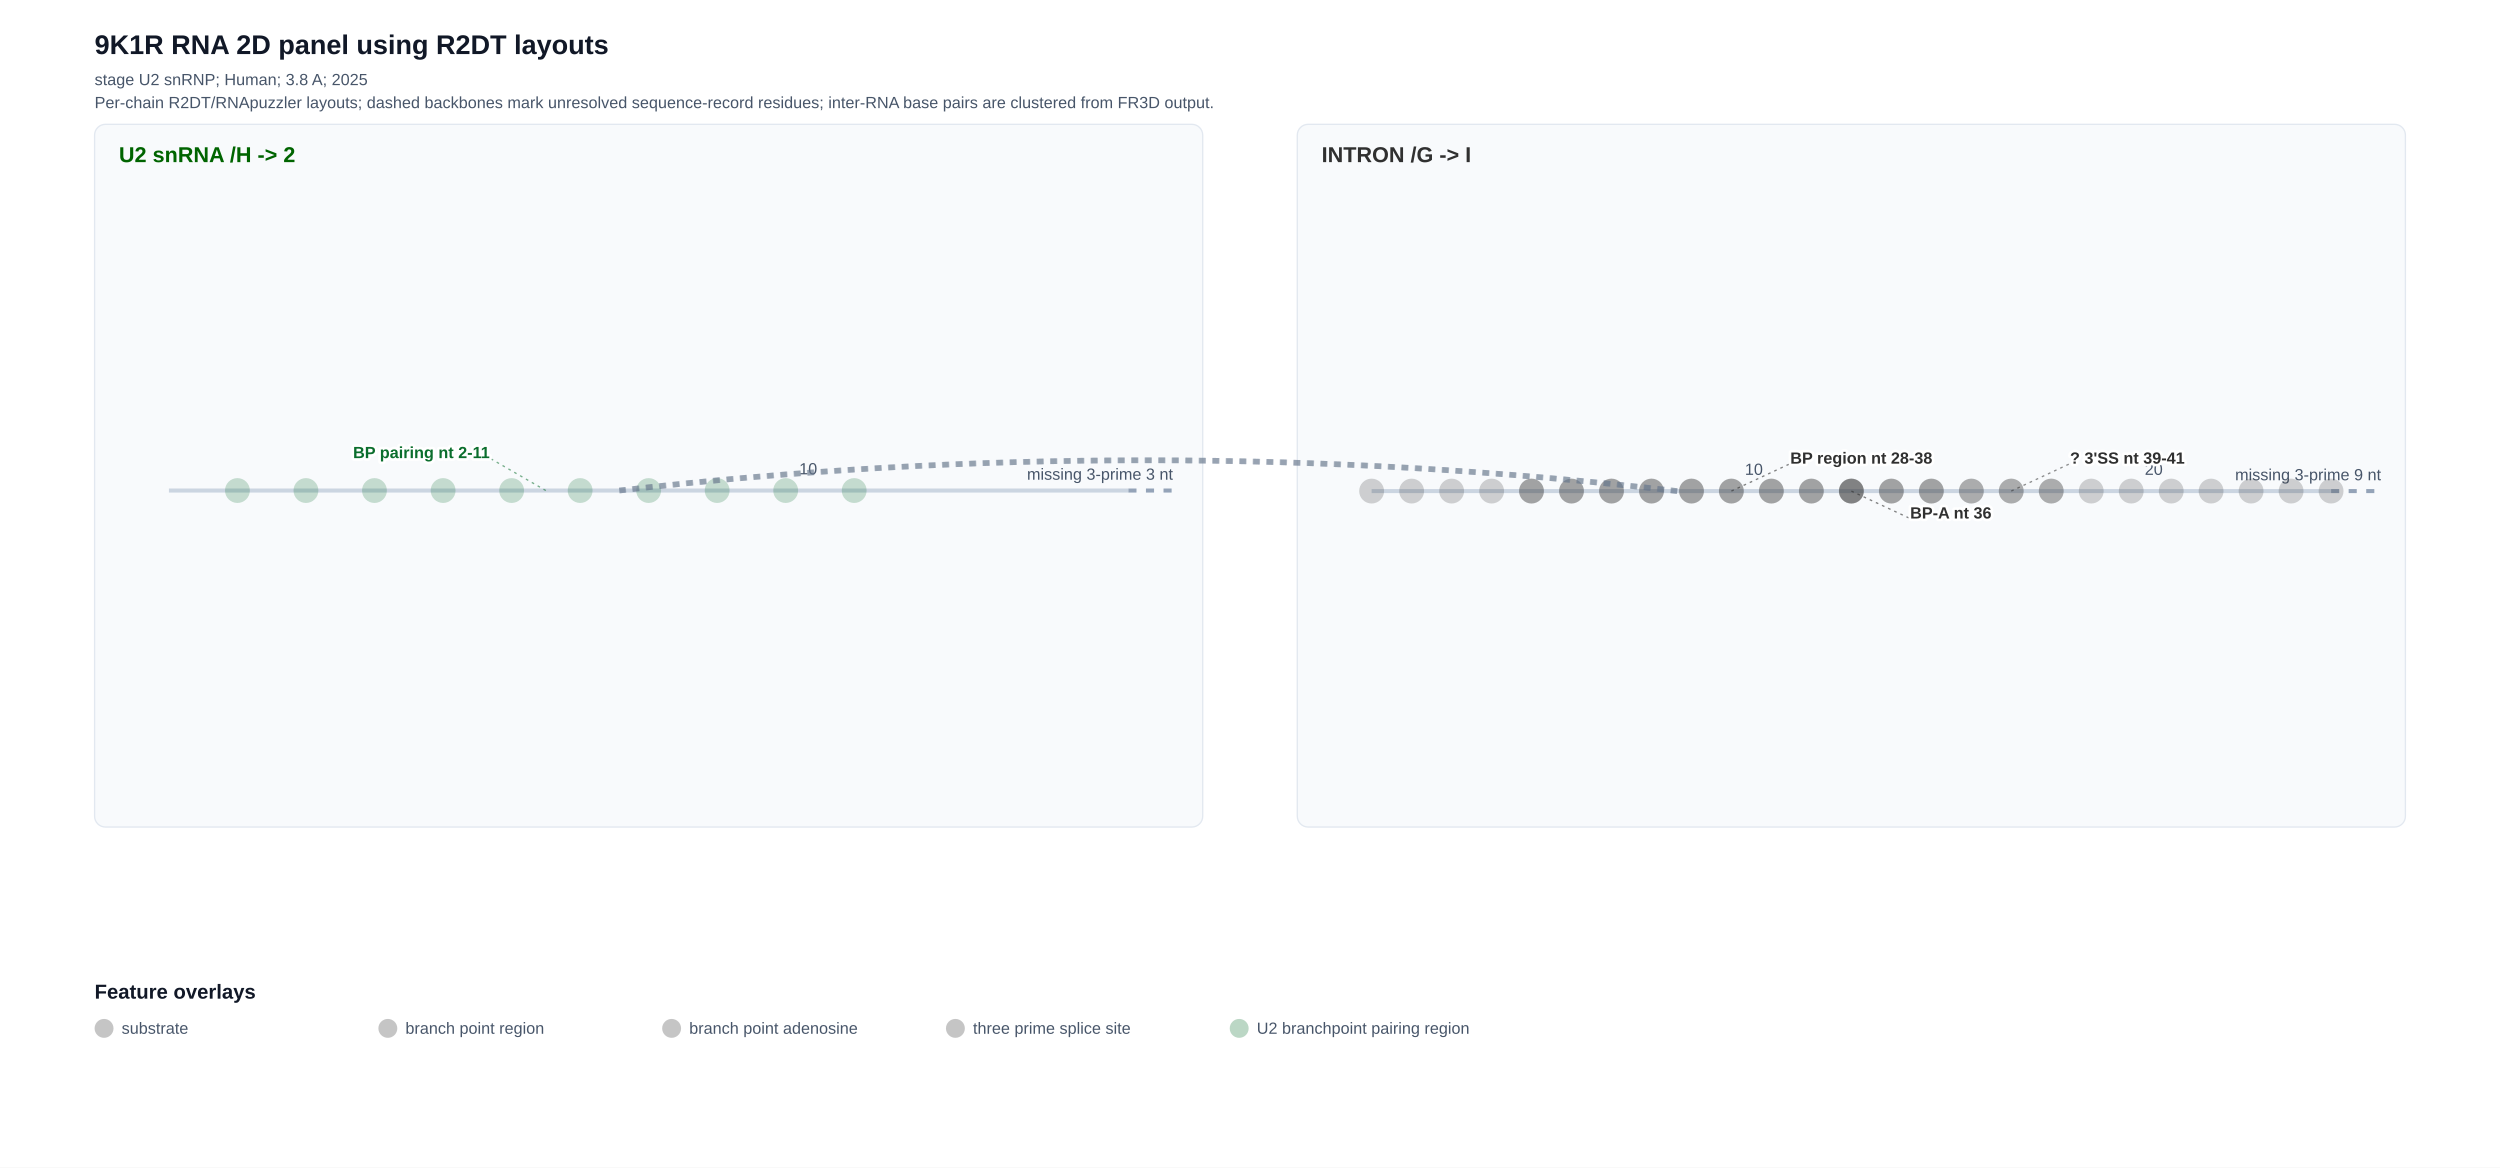
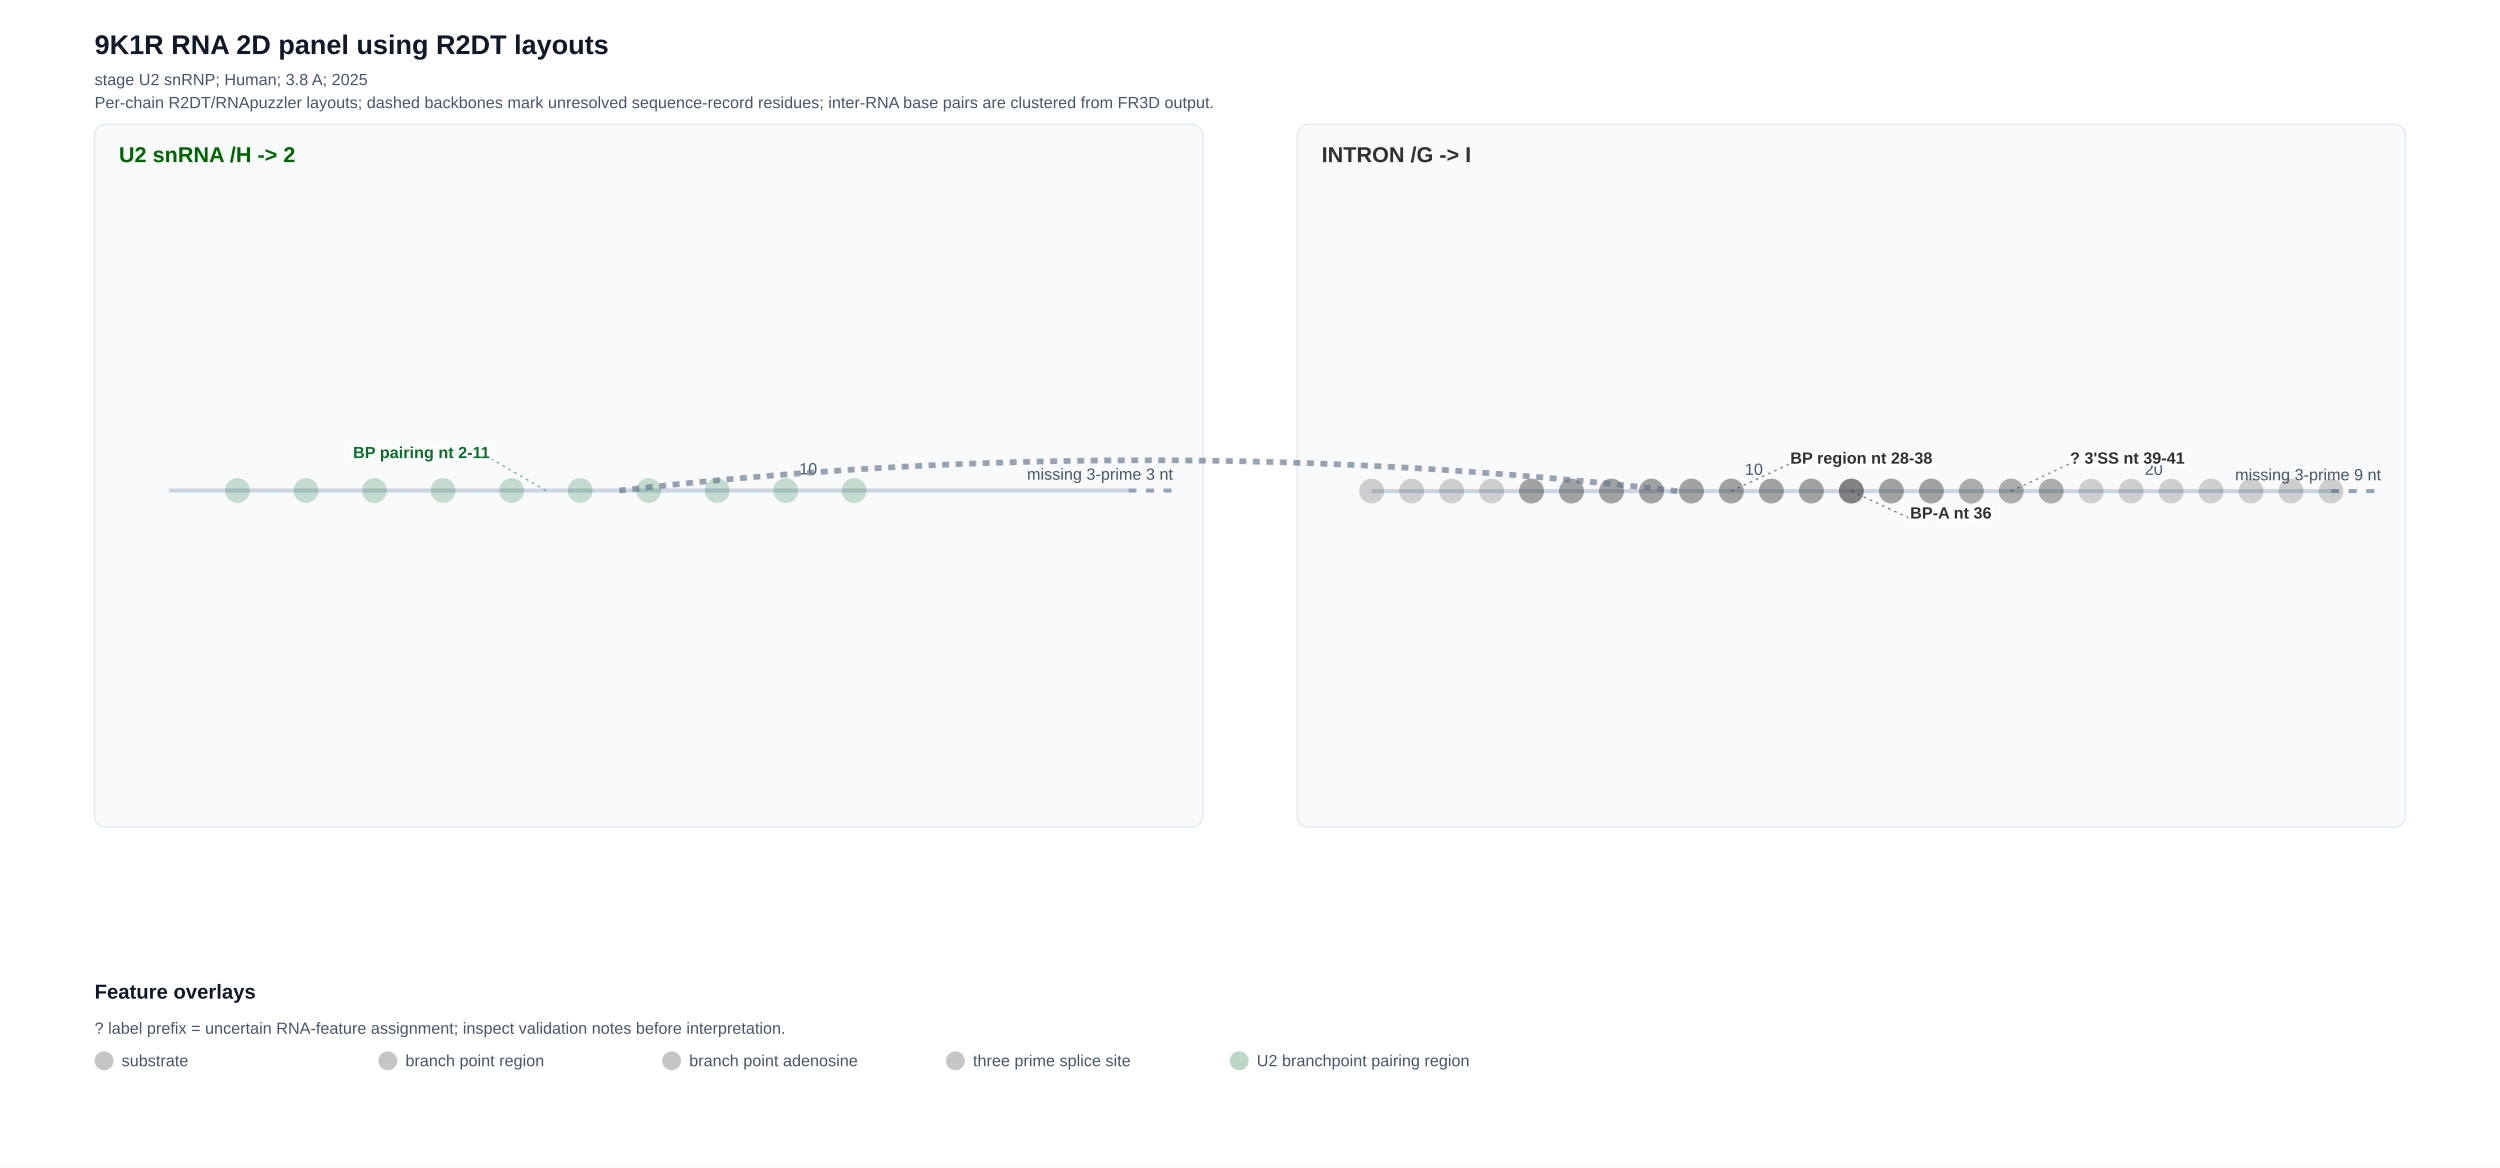
<svg xmlns="http://www.w3.org/2000/svg" width="1850" height="864" viewBox="0 0 1850 864">
  <style>
text{font-family:Arial,Helvetica,sans-serif} .base{font-size:12px;font-weight:700;text-anchor:middle;dominant-baseline:middle}
.label{font-size:20px;font-weight:700;fill:#111827}.small{font-size:12px;fill:#475569}.feature-label{font-size:12px;font-weight:700;paint-order:stroke;stroke:#fff;stroke-width:4px;stroke-linejoin:round}.feature-callout{stroke-width:1;stroke-dasharray:2 3;fill:none}.bp{stroke:#111827;stroke-width:1.4}.backbone{stroke:#cbd5e1;stroke-width:3;fill:none}.missing{stroke:#94a3b8;stroke-width:3;stroke-dasharray:6 7;fill:none}.inter{stroke:#64748b;stroke-dasharray:5 5;fill:none;opacity:.42}
</style>
  <rect width="100%" height="100%" fill="#ffffff" />
  <text x="70" y="40" class="label">9K1R RNA 2D panel using R2DT layouts</text>
  <text x="70" y="63" class="small">stage U2 snRNP; Human; 3.8 A; 2025</text>
  <text x="70" y="80" class="small">Per-chain R2DT/RNApuzzler layouts; dashed backbones mark unresolved sequence-record residues; inter-RNA base pairs are clustered from FR3D output.</text>
  <rect x="70.0" y="92.0" width="820.0" height="520.0" rx="8" fill="#f8fafc" stroke="#e2e8f0" />
  <text x="88.0" y="120.0" class="label" style="font-size:16px;fill:#006400">U2 snRNA /H -&gt; 2</text>
  <polyline points="125.0,363.0 175.7,363.0 226.4,363.0 277.1,363.0 327.9,363.0 378.6,363.0 429.3,363.0 480.0,363.0 530.7,363.0 581.4,363.0 632.1,363.0 682.9,363.0 733.6,363.0 784.3,363.0 835.0,363.0" class="backbone" />
  <path d="M835.0,363.0 L868.0,363.0" class="missing" />
  <text x="868.0" y="355.0" text-anchor="end" class="small" fill="#64748b">missing 3-prime 3 nt</text>
  <circle cx="175.7" cy="363.0" r="9.2" fill="#0b6e2d" opacity="0.22" />
  <circle cx="226.4" cy="363.0" r="9.2" fill="#0b6e2d" opacity="0.22" />
  <circle cx="277.1" cy="363.0" r="9.2" fill="#0b6e2d" opacity="0.22" />
  <circle cx="327.9" cy="363.0" r="9.2" fill="#0b6e2d" opacity="0.22" />
  <circle cx="378.6" cy="363.0" r="9.2" fill="#0b6e2d" opacity="0.22" />
  <circle cx="429.3" cy="363.0" r="9.2" fill="#0b6e2d" opacity="0.22" />
  <circle cx="480.0" cy="363.0" r="9.2" fill="#0b6e2d" opacity="0.22" />
  <circle cx="530.7" cy="363.0" r="9.2" fill="#0b6e2d" opacity="0.22" />
  <circle cx="581.4" cy="363.0" r="9.2" fill="#0b6e2d" opacity="0.22" />
  <circle cx="632.1" cy="363.0" r="9.2" fill="#0b6e2d" opacity="0.22" />
  <text x="125.0" y="363.0" class="base" fill="#006400" />
  <text x="175.7" y="363.0" class="base" fill="#006400" />
  <text x="226.4" y="363.0" class="base" fill="#006400" />
  <text x="277.1" y="363.0" class="base" fill="#006400" />
  <text x="327.9" y="363.0" class="base" fill="#006400" />
  <text x="378.6" y="363.0" class="base" fill="#006400" />
  <text x="429.3" y="363.0" class="base" fill="#006400" />
  <text x="480.0" y="363.0" class="base" fill="#006400" />
  <text x="530.7" y="363.0" class="base" fill="#006400" />
  <text x="581.4" y="363.0" class="base" fill="#006400" />
  <text x="591.4" y="351.0" class="small" fill="#94a3b8">10</text>
  <text x="632.1" y="363.0" class="base" fill="#006400" />
  <text x="682.9" y="363.0" class="base" fill="#006400" />
  <text x="733.6" y="363.0" class="base" fill="#006400" />
  <text x="784.3" y="363.0" class="base" fill="#006400" />
  <text x="835.0" y="363.0" class="base" fill="#006400" />
  <path d="M403.9,363.0 L362.4,339.0" class="feature-callout" stroke="#0b6e2d" opacity="0.54" />
  <text x="362.4" y="339.0" class="feature-label" text-anchor="end" fill="#0b6e2d">BP pairing nt 2-11</text>
  <rect x="960.0" y="92.0" width="820.0" height="520.0" rx="8" fill="#f8fafc" stroke="#e2e8f0" />
  <text x="978.0" y="120.0" class="label" style="font-size:16px;fill:#303030">INTRON /G -&gt; I</text>
  <polyline points="1015.0,363.4 1044.6,363.4 1074.2,363.4 1103.8,363.4 1133.3,363.4 1162.9,363.4 1192.5,363.4 1222.1,363.4 1251.7,363.4 1281.2,363.4 1310.8,363.4 1340.4,363.4 1370.0,363.4 1399.6,363.4 1429.2,363.4 1458.8,363.4 1488.3,363.4 1517.9,363.4 1547.5,363.4 1577.1,363.4 1606.7,363.4 1636.2,363.4 1665.8,363.4 1695.4,363.4 1725.0,363.4" class="backbone" />
  <path d="M1725.0,363.4 L1762.0,363.4" class="missing" />
  <text x="1762.0" y="355.4" text-anchor="end" class="small" fill="#64748b">missing 3-prime 9 nt</text>
  <circle cx="1015.0" cy="363.4" r="9.2" fill="#303030" opacity="0.22" />
  <circle cx="1044.6" cy="363.4" r="9.2" fill="#303030" opacity="0.22" />
  <circle cx="1074.2" cy="363.4" r="9.2" fill="#303030" opacity="0.22" />
  <circle cx="1103.8" cy="363.4" r="9.2" fill="#303030" opacity="0.22" />
  <circle cx="1133.3" cy="363.4" r="9.2" fill="#303030" opacity="0.22" />
  <circle cx="1162.9" cy="363.4" r="9.2" fill="#303030" opacity="0.22" />
  <circle cx="1192.5" cy="363.4" r="9.2" fill="#303030" opacity="0.22" />
  <circle cx="1222.1" cy="363.4" r="9.2" fill="#303030" opacity="0.22" />
  <circle cx="1251.7" cy="363.4" r="9.2" fill="#303030" opacity="0.22" />
  <circle cx="1281.2" cy="363.4" r="9.2" fill="#303030" opacity="0.22" />
  <circle cx="1310.8" cy="363.4" r="9.2" fill="#303030" opacity="0.22" />
  <circle cx="1340.4" cy="363.4" r="9.2" fill="#303030" opacity="0.22" />
  <circle cx="1370.0" cy="363.4" r="9.2" fill="#303030" opacity="0.22" />
  <circle cx="1399.6" cy="363.4" r="9.2" fill="#303030" opacity="0.22" />
  <circle cx="1429.2" cy="363.4" r="9.2" fill="#303030" opacity="0.22" />
  <circle cx="1458.8" cy="363.4" r="9.2" fill="#303030" opacity="0.22" />
  <circle cx="1488.3" cy="363.4" r="9.2" fill="#303030" opacity="0.22" />
  <circle cx="1517.9" cy="363.4" r="9.2" fill="#303030" opacity="0.22" />
  <circle cx="1547.5" cy="363.4" r="9.2" fill="#303030" opacity="0.22" />
  <circle cx="1577.1" cy="363.4" r="9.2" fill="#303030" opacity="0.22" />
  <circle cx="1606.7" cy="363.4" r="9.2" fill="#303030" opacity="0.22" />
  <circle cx="1636.2" cy="363.4" r="9.2" fill="#303030" opacity="0.22" />
  <circle cx="1665.8" cy="363.4" r="9.2" fill="#303030" opacity="0.22" />
  <circle cx="1695.4" cy="363.4" r="9.2" fill="#303030" opacity="0.22" />
  <circle cx="1725.0" cy="363.4" r="9.2" fill="#303030" opacity="0.22" />
  <circle cx="1133.3" cy="363.4" r="9.2" fill="#303030" opacity="0.28" />
  <circle cx="1162.9" cy="363.4" r="9.2" fill="#303030" opacity="0.28" />
  <circle cx="1192.5" cy="363.4" r="9.2" fill="#303030" opacity="0.28" />
  <circle cx="1222.1" cy="363.4" r="9.2" fill="#303030" opacity="0.28" />
  <circle cx="1251.7" cy="363.4" r="9.2" fill="#303030" opacity="0.28" />
  <circle cx="1281.2" cy="363.4" r="9.2" fill="#303030" opacity="0.28" />
  <circle cx="1310.8" cy="363.4" r="9.2" fill="#303030" opacity="0.28" />
  <circle cx="1340.4" cy="363.4" r="9.2" fill="#303030" opacity="0.28" />
  <circle cx="1370.0" cy="363.4" r="9.2" fill="#303030" opacity="0.28" />
  <circle cx="1399.6" cy="363.4" r="9.2" fill="#303030" opacity="0.28" />
  <circle cx="1429.2" cy="363.4" r="9.2" fill="#303030" opacity="0.28" />
  <circle cx="1370.0" cy="363.4" r="9.2" fill="#303030" opacity="0.28" />
  <circle cx="1458.8" cy="363.4" r="9.2" fill="#303030" opacity="0.22" />
  <circle cx="1488.3" cy="363.4" r="9.2" fill="#303030" opacity="0.22" />
  <circle cx="1517.9" cy="363.4" r="9.2" fill="#303030" opacity="0.22" />
  <text x="1015.0" y="363.4" class="base" fill="#303030" />
  <text x="1044.6" y="363.4" class="base" fill="#303030" />
  <text x="1074.2" y="363.4" class="base" fill="#303030" />
  <text x="1103.8" y="363.4" class="base" fill="#303030" />
  <text x="1133.3" y="363.4" class="base" fill="#303030" />
  <text x="1162.9" y="363.4" class="base" fill="#303030" />
  <text x="1192.5" y="363.4" class="base" fill="#303030" />
  <text x="1222.1" y="363.4" class="base" fill="#303030" />
  <text x="1251.7" y="363.4" class="base" fill="#303030" />
  <text x="1281.2" y="363.4" class="base" fill="#303030" />
  <text x="1291.2" y="351.4" class="small" fill="#94a3b8">10</text>
  <text x="1310.8" y="363.4" class="base" fill="#303030" />
  <text x="1340.4" y="363.4" class="base" fill="#303030" />
  <text x="1370.0" y="363.4" class="base" fill="#303030" />
  <text x="1399.6" y="363.4" class="base" fill="#303030" />
  <text x="1429.2" y="363.4" class="base" fill="#303030" />
  <text x="1458.8" y="363.4" class="base" fill="#303030" />
  <text x="1488.3" y="363.4" class="base" fill="#303030" />
  <text x="1517.9" y="363.4" class="base" fill="#303030" />
  <text x="1547.5" y="363.4" class="base" fill="#303030" />
  <text x="1577.1" y="363.4" class="base" fill="#303030" />
  <text x="1587.1" y="351.4" class="small" fill="#94a3b8">20</text>
  <text x="1606.7" y="363.4" class="base" fill="#303030" />
  <text x="1636.2" y="363.4" class="base" fill="#303030" />
  <text x="1665.8" y="363.4" class="base" fill="#303030" />
  <text x="1695.4" y="363.4" class="base" fill="#303030" />
  <text x="1725.0" y="363.4" class="base" fill="#303030" />
  <path d="M1281.2,363.4 L1324.8,343.1" class="feature-callout" stroke="#303030" opacity="0.60" />
  <text x="1324.8" y="343.1" class="feature-label" text-anchor="start" fill="#303030">BP region nt 28-38</text>
  <path d="M1370.0,363.4 L1413.5,383.7" class="feature-callout" stroke="#303030" opacity="0.60" />
  <text x="1413.5" y="383.7" class="feature-label" text-anchor="start" fill="#303030">BP-A nt 36</text>
  <path d="M1488.3,363.4 L1531.8,343.1" class="feature-callout" stroke="#303030" opacity="0.54" />
  <text x="1531.8" y="343.1" class="feature-label" text-anchor="start" fill="#303030">? 3'SS nt 39-41</text>
  <path d="M1241.1,363.4 Q849.7,318.0 458.3,363.0" class="inter" stroke-width="4.2" />
  <path d="M458.3,363.0 Q849.7,318.0 1241.1,363.4" class="inter" stroke-width="4.2" />
  <text x="70" y="739.0" class="label" style="font-size:15px">Feature overlays</text>
-   <circle cx="77.0" cy="761.0" r="7" fill="#303030" opacity="0.28" />
-   <text x="90.0" y="765.0" class="small">substrate</text>
-   <circle cx="287.0" cy="761.0" r="7" fill="#303030" opacity="0.28" />
-   <text x="300.0" y="765.0" class="small">branch point region</text>
-   <circle cx="497.0" cy="761.0" r="7" fill="#303030" opacity="0.28" />
-   <text x="510.0" y="765.0" class="small">branch point adenosine</text>
-   <circle cx="707.0" cy="761.0" r="7" fill="#303030" opacity="0.28" />
-   <text x="720.0" y="765.0" class="small">three prime splice site</text>
-   <circle cx="917.0" cy="761.0" r="7" fill="#0b6e2d" opacity="0.28" />
-   <text x="930.0" y="765.0" class="small">U2 branchpoint pairing region</text>
+   <text x="70.0" y="765.0" class="small">? label prefix = uncertain RNA-feature assignment; inspect validation notes before interpretation.</text>
+   <circle cx="77.0" cy="785.0" r="7" fill="#303030" opacity="0.28" />
+   <text x="90.0" y="789.0" class="small">substrate</text>
+   <circle cx="287.0" cy="785.0" r="7" fill="#303030" opacity="0.28" />
+   <text x="300.0" y="789.0" class="small">branch point region</text>
+   <circle cx="497.0" cy="785.0" r="7" fill="#303030" opacity="0.28" />
+   <text x="510.0" y="789.0" class="small">branch point adenosine</text>
+   <circle cx="707.0" cy="785.0" r="7" fill="#303030" opacity="0.28" />
+   <text x="720.0" y="789.0" class="small">three prime splice site</text>
+   <circle cx="917.0" cy="785.0" r="7" fill="#0b6e2d" opacity="0.28" />
+   <text x="930.0" y="789.0" class="small">U2 branchpoint pairing region</text>
</svg>
